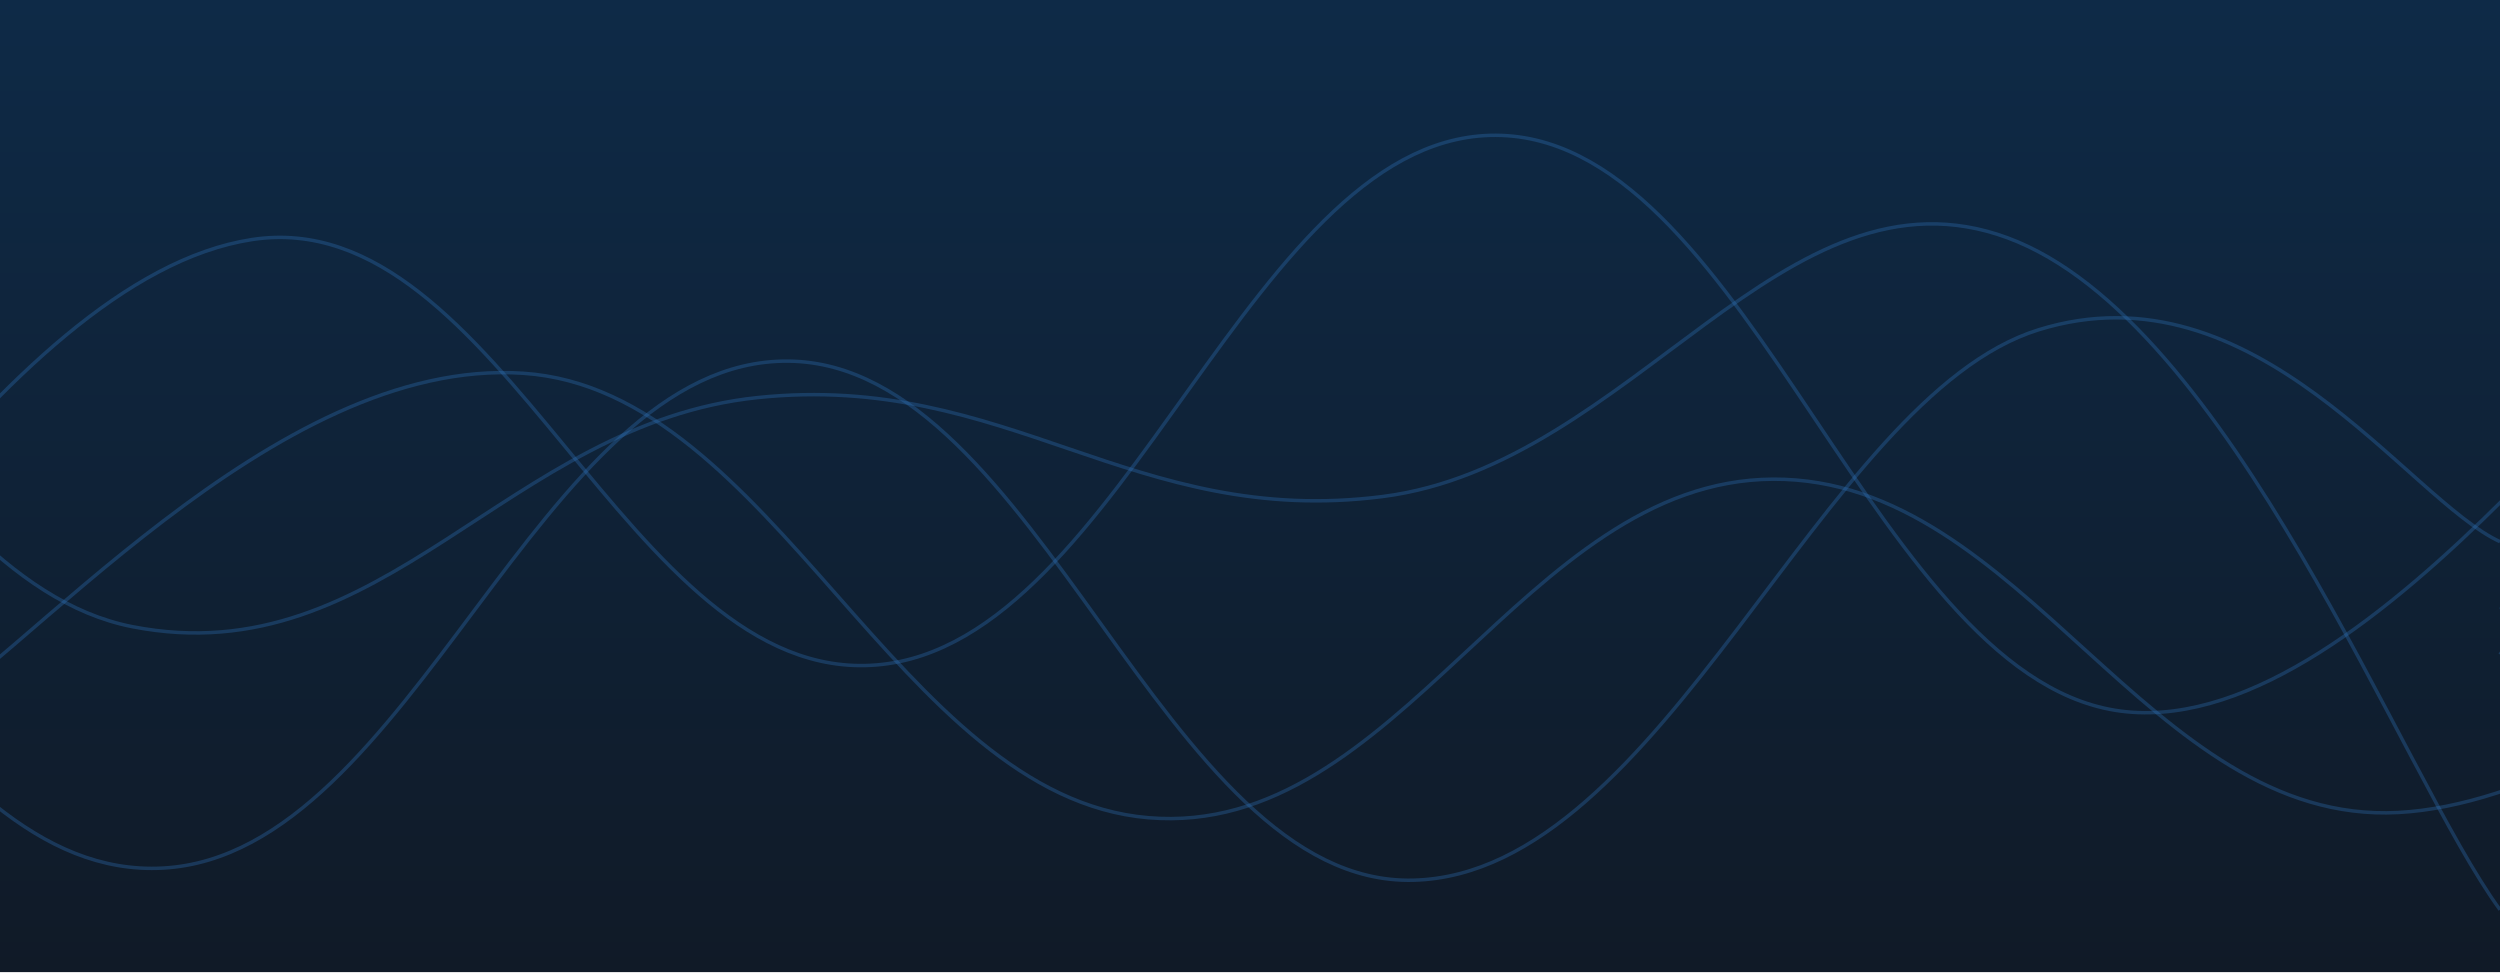
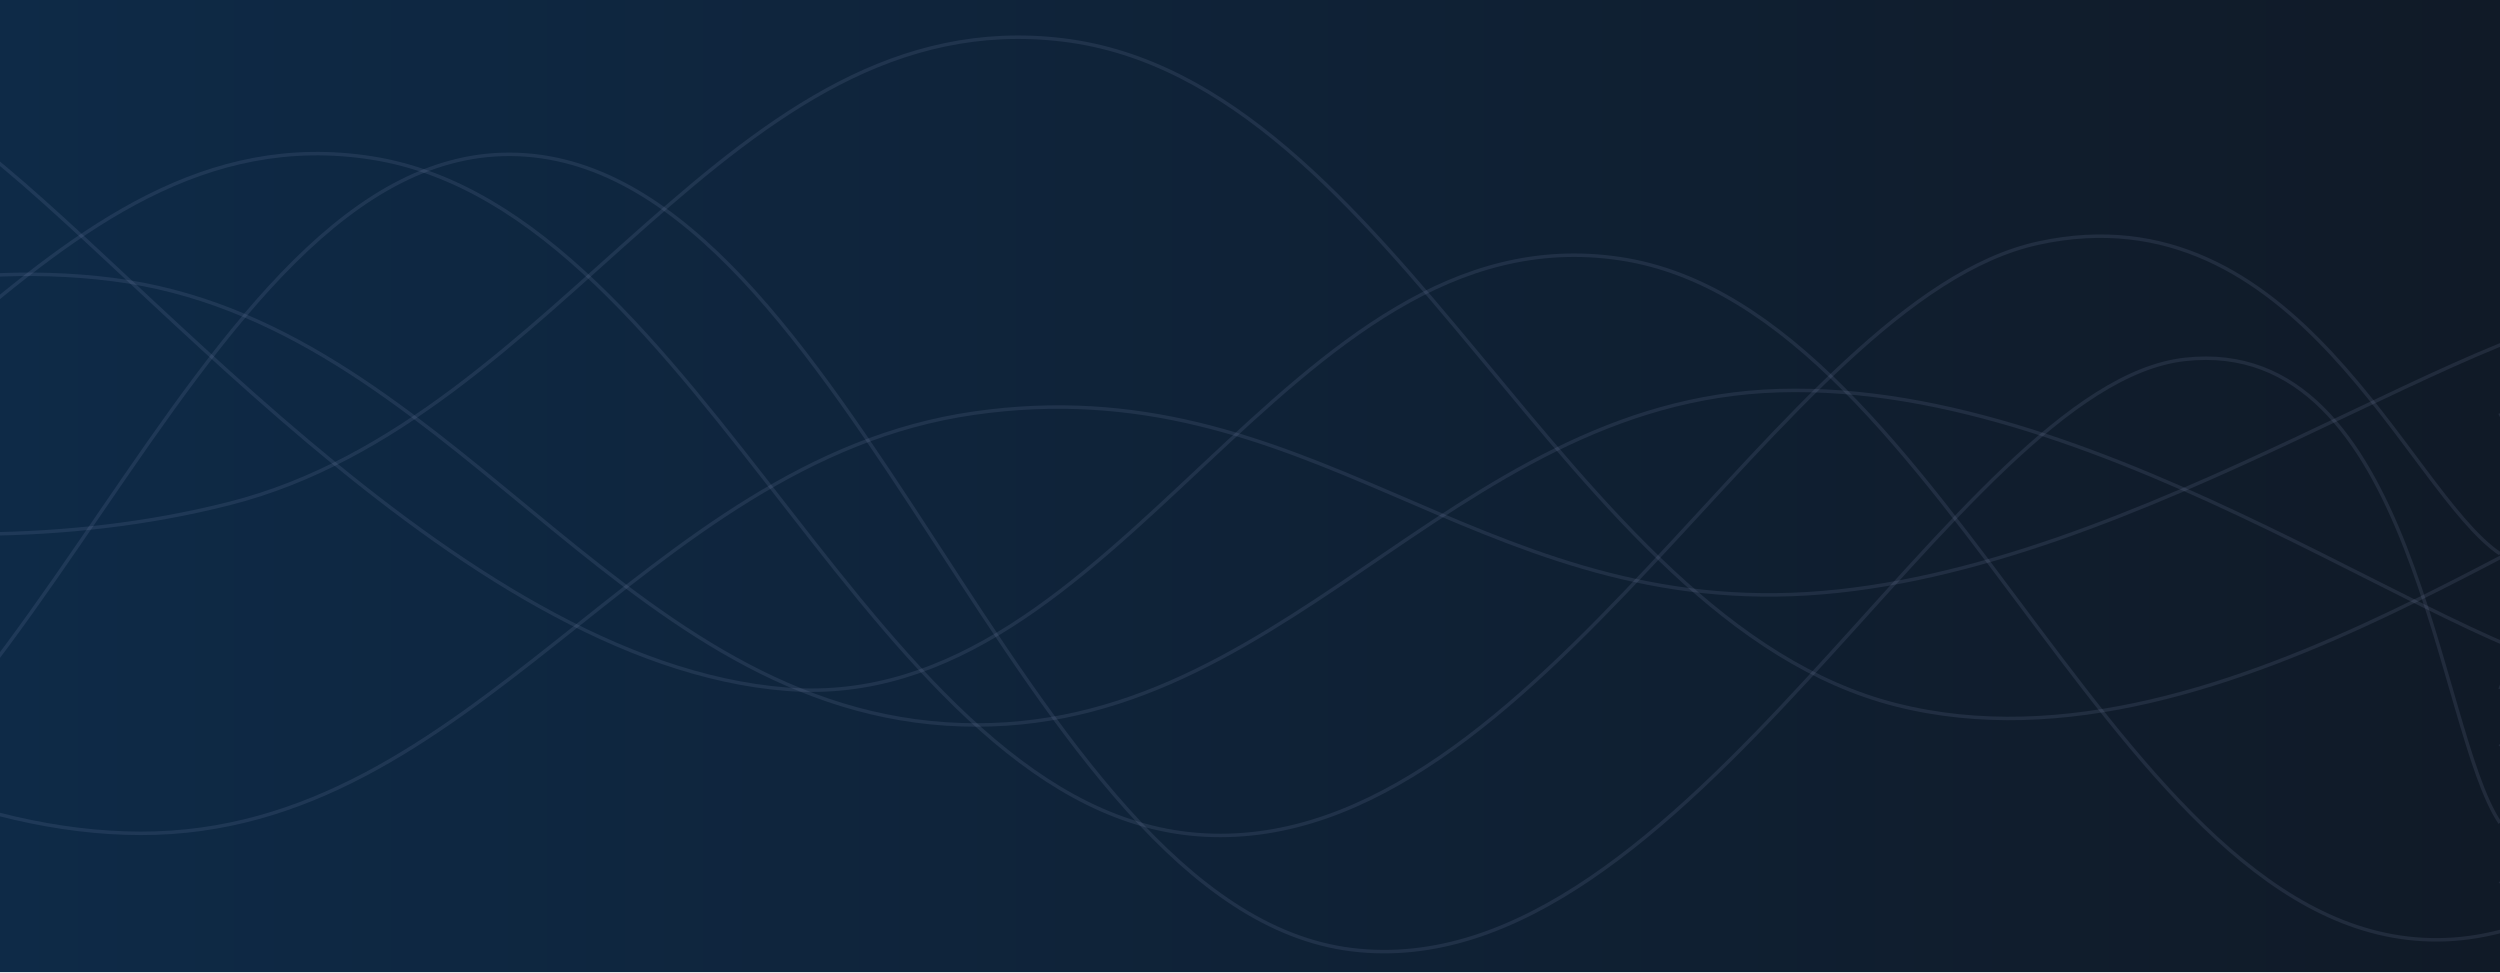
<svg xmlns="http://www.w3.org/2000/svg" version="1.1" width="1440" height="560" preserveAspectRatio="none" viewBox="0 0 1440 560">
-   <g mask="url(&quot;#SvgjsMask1474&quot;)" fill="none">
-     <rect width="1440" height="560" x="0" y="0" fill="url(&quot;#SvgjsLinearGradient1475&quot;)" />
-     <path d="M -625.898,509 C -553.9,457 -409.9,250.8 -265.898,249 C -121.9,247.2 -49.9,508.2 94.102,500 C 238.1,491.8 310.1,206.6 454.102,208 C 598.1,209.4 670.1,510.6 814.102,507 C 958.1,503.4 1048.92,229 1174.102,190 C 1299.28,151 1386.82,287.6 1440,312" stroke="rgba(51, 121, 194, 0.31)" stroke-width="2" />
-     <path d="M -58.585,423 C 13.42,381.4 157.42,205.4 301.415,215 C 445.42,224.6 517.42,458.8 661.415,471 C 805.42,483.2 877.42,276.6 1021.415,276 C 1165.42,275.4 1237.42,475.6 1381.415,468 C 1525.42,460.4 1729.7,261.4 1741.415,238 C 1753.13,214.6 1500.28,328.4 1440,351" stroke="rgba(51, 121, 194, 0.31)" stroke-width="2" />
-     <path d="M -214.981,494 C -142.98,422.8 1.02,160.2 145.019,138 C 289.02,115.8 361.02,395 505.019,383 C 649.02,371 721.02,72.6 865.019,78 C 1009.02,83.4 1081.02,396 1225.019,410 C 1369.02,424 1542.02,154.6 1585.019,148 C 1628.02,141.4 1469,331.2 1440,377" stroke="rgba(51, 121, 194, 0.31)" stroke-width="2" />
-     <path d="M -643.583,511 C -571.58,426.6 -427.58,119 -283.583,89 C -139.58,59 -67.58,333 76.417,361 C 220.42,389 292.42,244 436.417,229 C 580.42,214 652.42,304.4 796.417,286 C 940.42,267.6 1027.7,89.4 1156.417,137 C 1285.13,184.6 1383.28,446.6 1440,524" stroke="rgba(51, 121, 194, 0.31)" stroke-width="2" />
+   <g mask="url(&quot;#SvgjsMask1338&quot;)" fill="none">
+     <rect width="1440" height="560" x="0" y="0" fill="url(&quot;#SvgjsLinearGradient1339&quot;)" />
+     <path d="M -26.812,74 C 69.19,138.6 261.19,382 453.188,397 C 645.19,412 741.19,120.2 933.188,149 C 1125.19,177.8 1221.19,554.4 1413.188,541 C 1605.19,527.6 1887.83,88.4 1893.188,82 C 1898.55,75.6 1530.64,423.6 1440,509" stroke="rgba(166, 170, 212, 0.12)" stroke-width="2" />
+     <path d="M -745.803,179 C -649.8,209.2 -457.8,347.6 -265.803,330 C -73.8,312.4 22.2,60.8 214.197,91 C 406.2,121.2 502.2,471.2 694.197,481 C 886.2,490.8 1025.04,172.4 1174.197,140 C 1323.36,107.6 1386.84,283.2 1440,319" stroke="rgba(166, 170, 212, 0.12)" stroke-width="2" />
+     <path d="M -661.365,101 C -565.36,182.2 -373.36,509.4 -181.365,507 C 10.64,504.6 106.64,81 298.635,89 C 490.64,97 586.64,523.4 778.635,547 C 970.64,570.6 1126.36,221.6 1258.635,207 C 1390.91,192.4 1403.73,420.6 1440,474" stroke="rgba(166, 170, 212, 0.12)" stroke-width="2" />
+     <path d="M -347.827,267 C -251.83,271.6 -59.83,338.8 132.173,290 C 324.17,241.2 420.17,-0.2 612.173,23 C 804.17,46.2 900.17,357.4 1092.173,406 C 1284.17,454.6 1502.61,261.2 1572.173,266 C 1641.74,270.8 1466.43,397.2 1440,430" stroke="rgba(166, 170, 212, 0.12)" stroke-width="2" />
+     <path d="M -415.147,295 C -319.15,268.2 -127.15,136.6 64.853,161 C 256.85,185.4 352.85,404.2 544.853,417 C 736.85,429.8 832.85,230.6 1024.853,225 C 1216.85,219.4 1421.82,386.4 1504.853,389 C 1587.88,391.6 1452.97,268.2 1440,238" stroke="rgba(166, 170, 212, 0.12)" stroke-width="2" />
+     <path d="M -399.104,236 C -303.1,284.8 -111.1,479.6 80.896,480 C 272.9,480.4 368.9,265.6 560.896,238 C 752.9,210.4 848.9,353.6 1040.896,342 C 1232.9,330.4 1441.08,169 1520.896,180 C 1600.72,191 1456.18,353.6 1440,397" stroke="rgba(166, 170, 212, 0.12)" stroke-width="2" />
  </g>
  <defs>
-     <mask id="SvgjsMask1474">
+     <mask id="SvgjsMask1338">
      <rect width="1440" height="560" fill="#ffffff" />
    </mask>
-     <linearGradient x1="50%" y1="0%" x2="50%" y2="100%" gradientUnits="userSpaceOnUse" id="SvgjsLinearGradient1475">
+     <linearGradient x1="0%" y1="50%" x2="100%" y2="50%" gradientUnits="userSpaceOnUse" id="SvgjsLinearGradient1339">
      <stop stop-color="#0e2a47" offset="0" />
      <stop stop-color="rgba(16, 26, 39, 1)" offset="1" />
    </linearGradient>
  </defs>
</svg>
